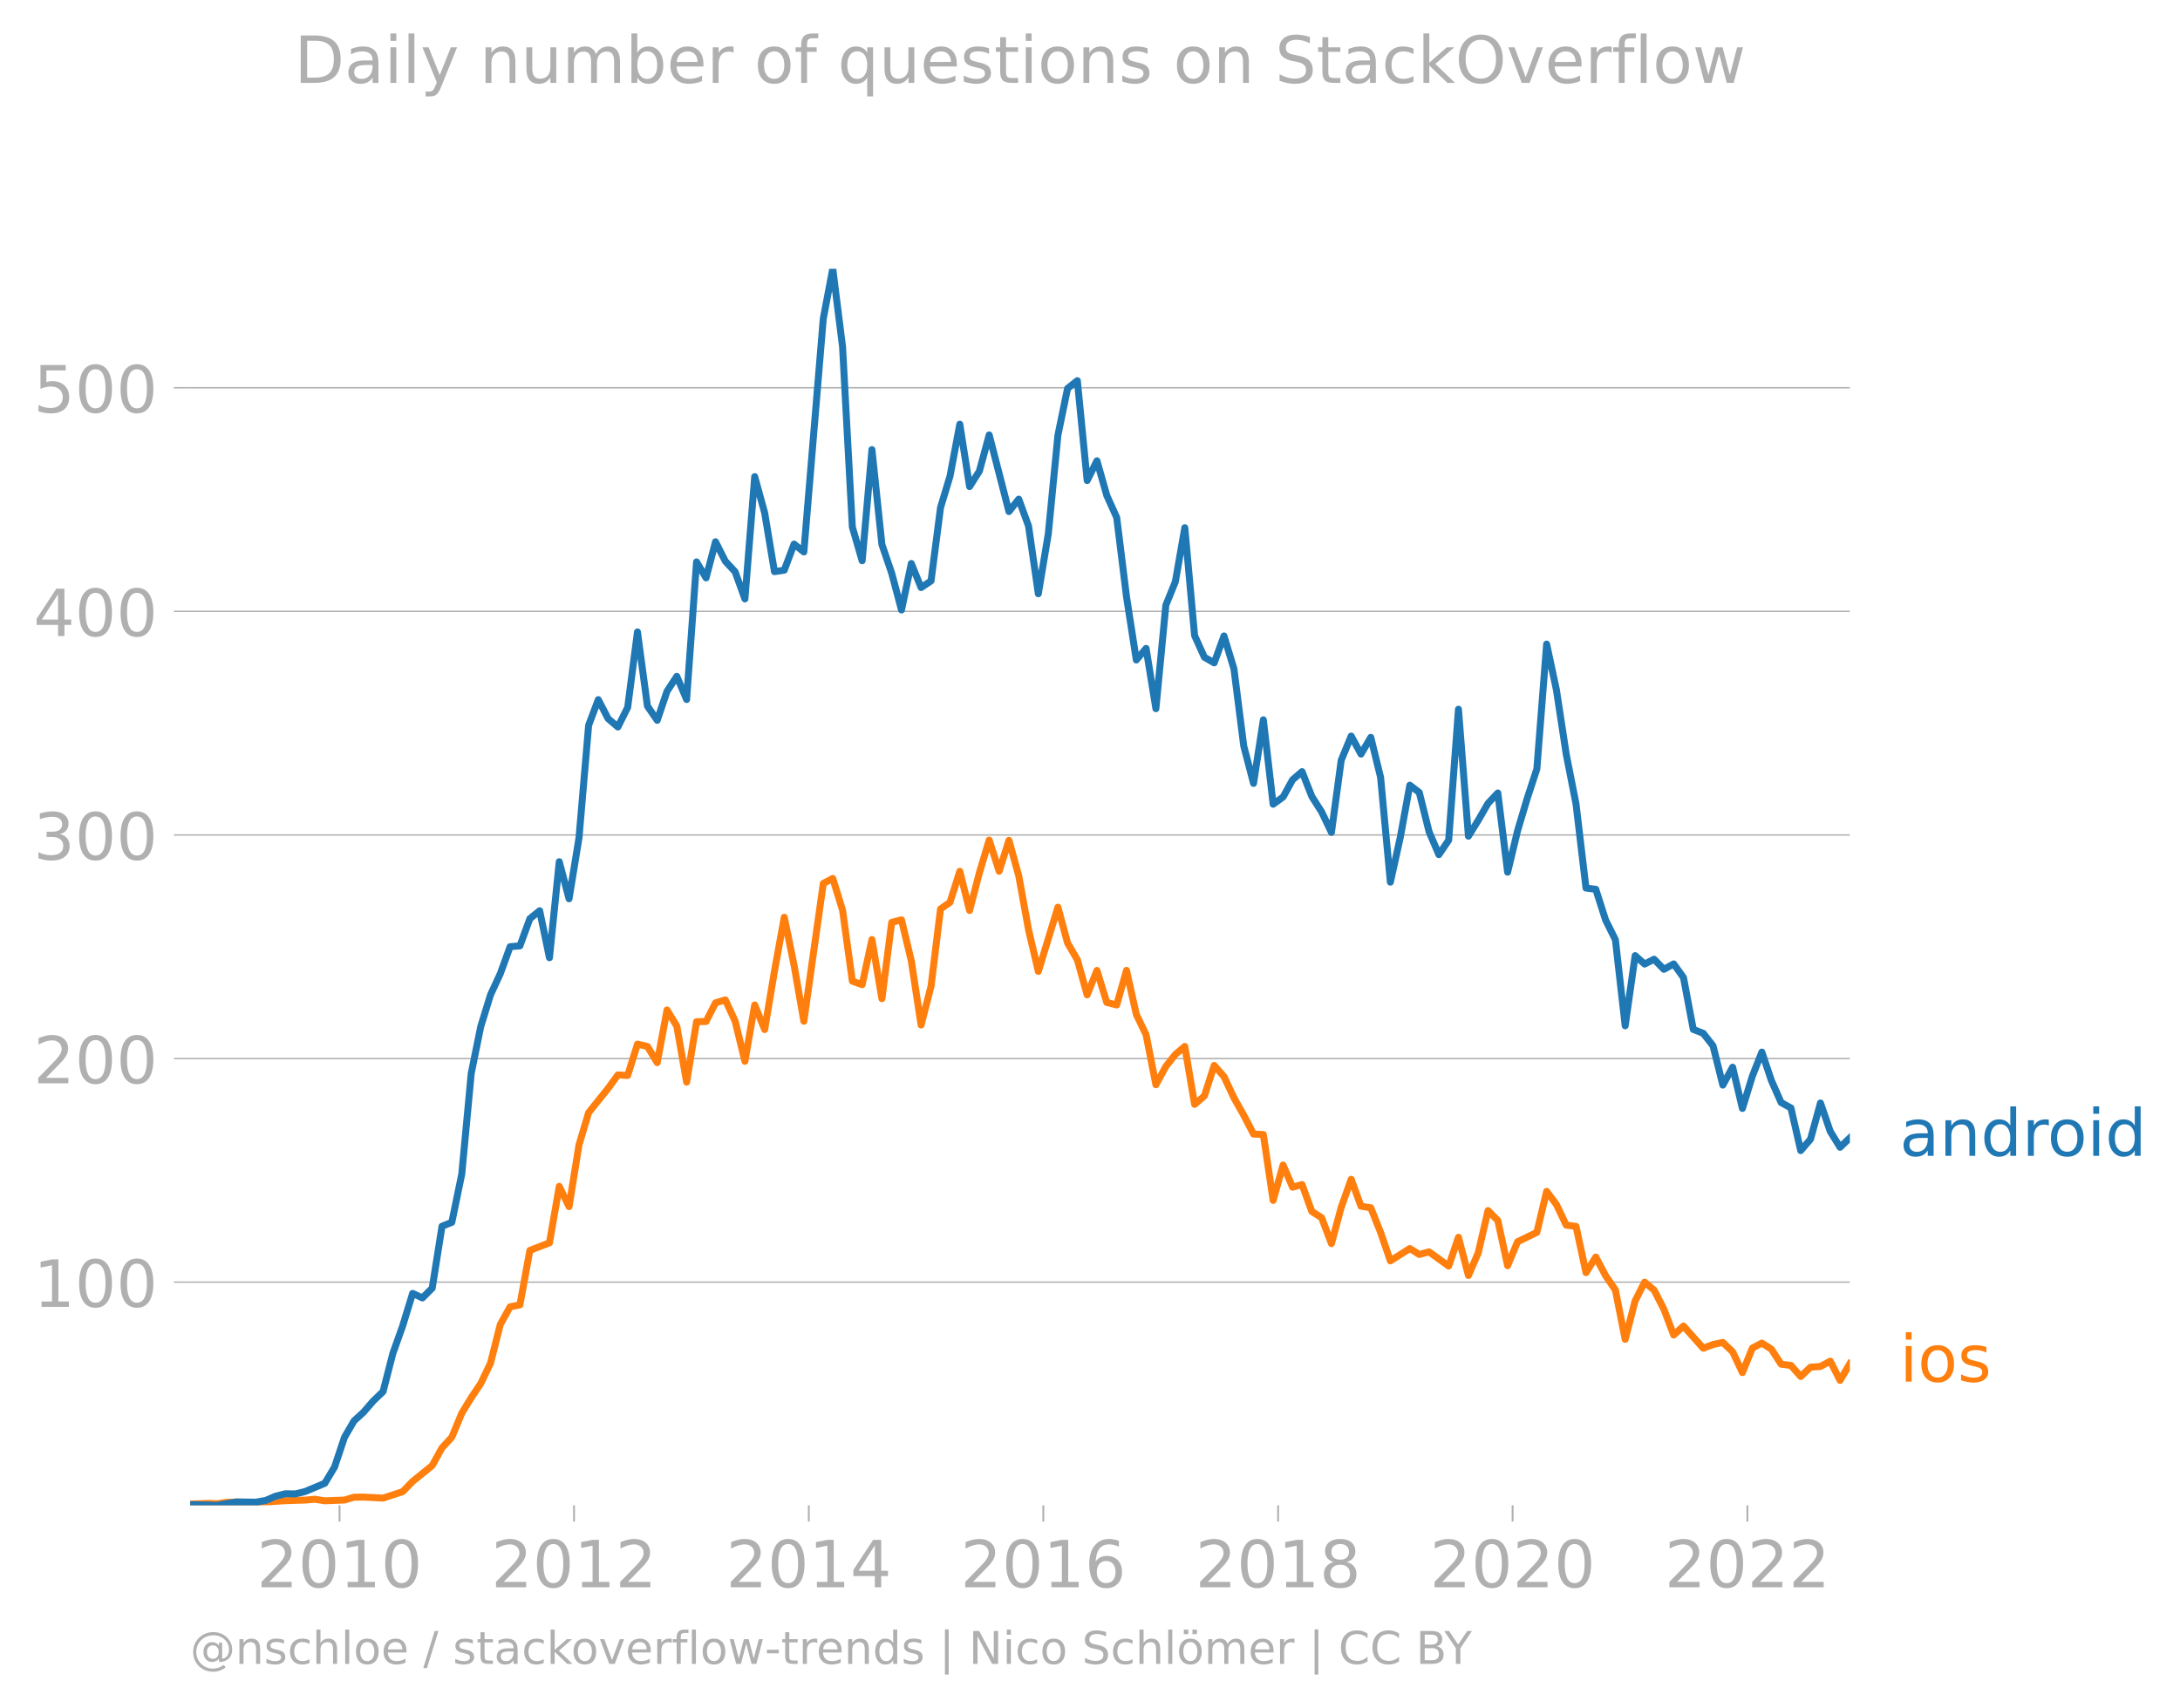
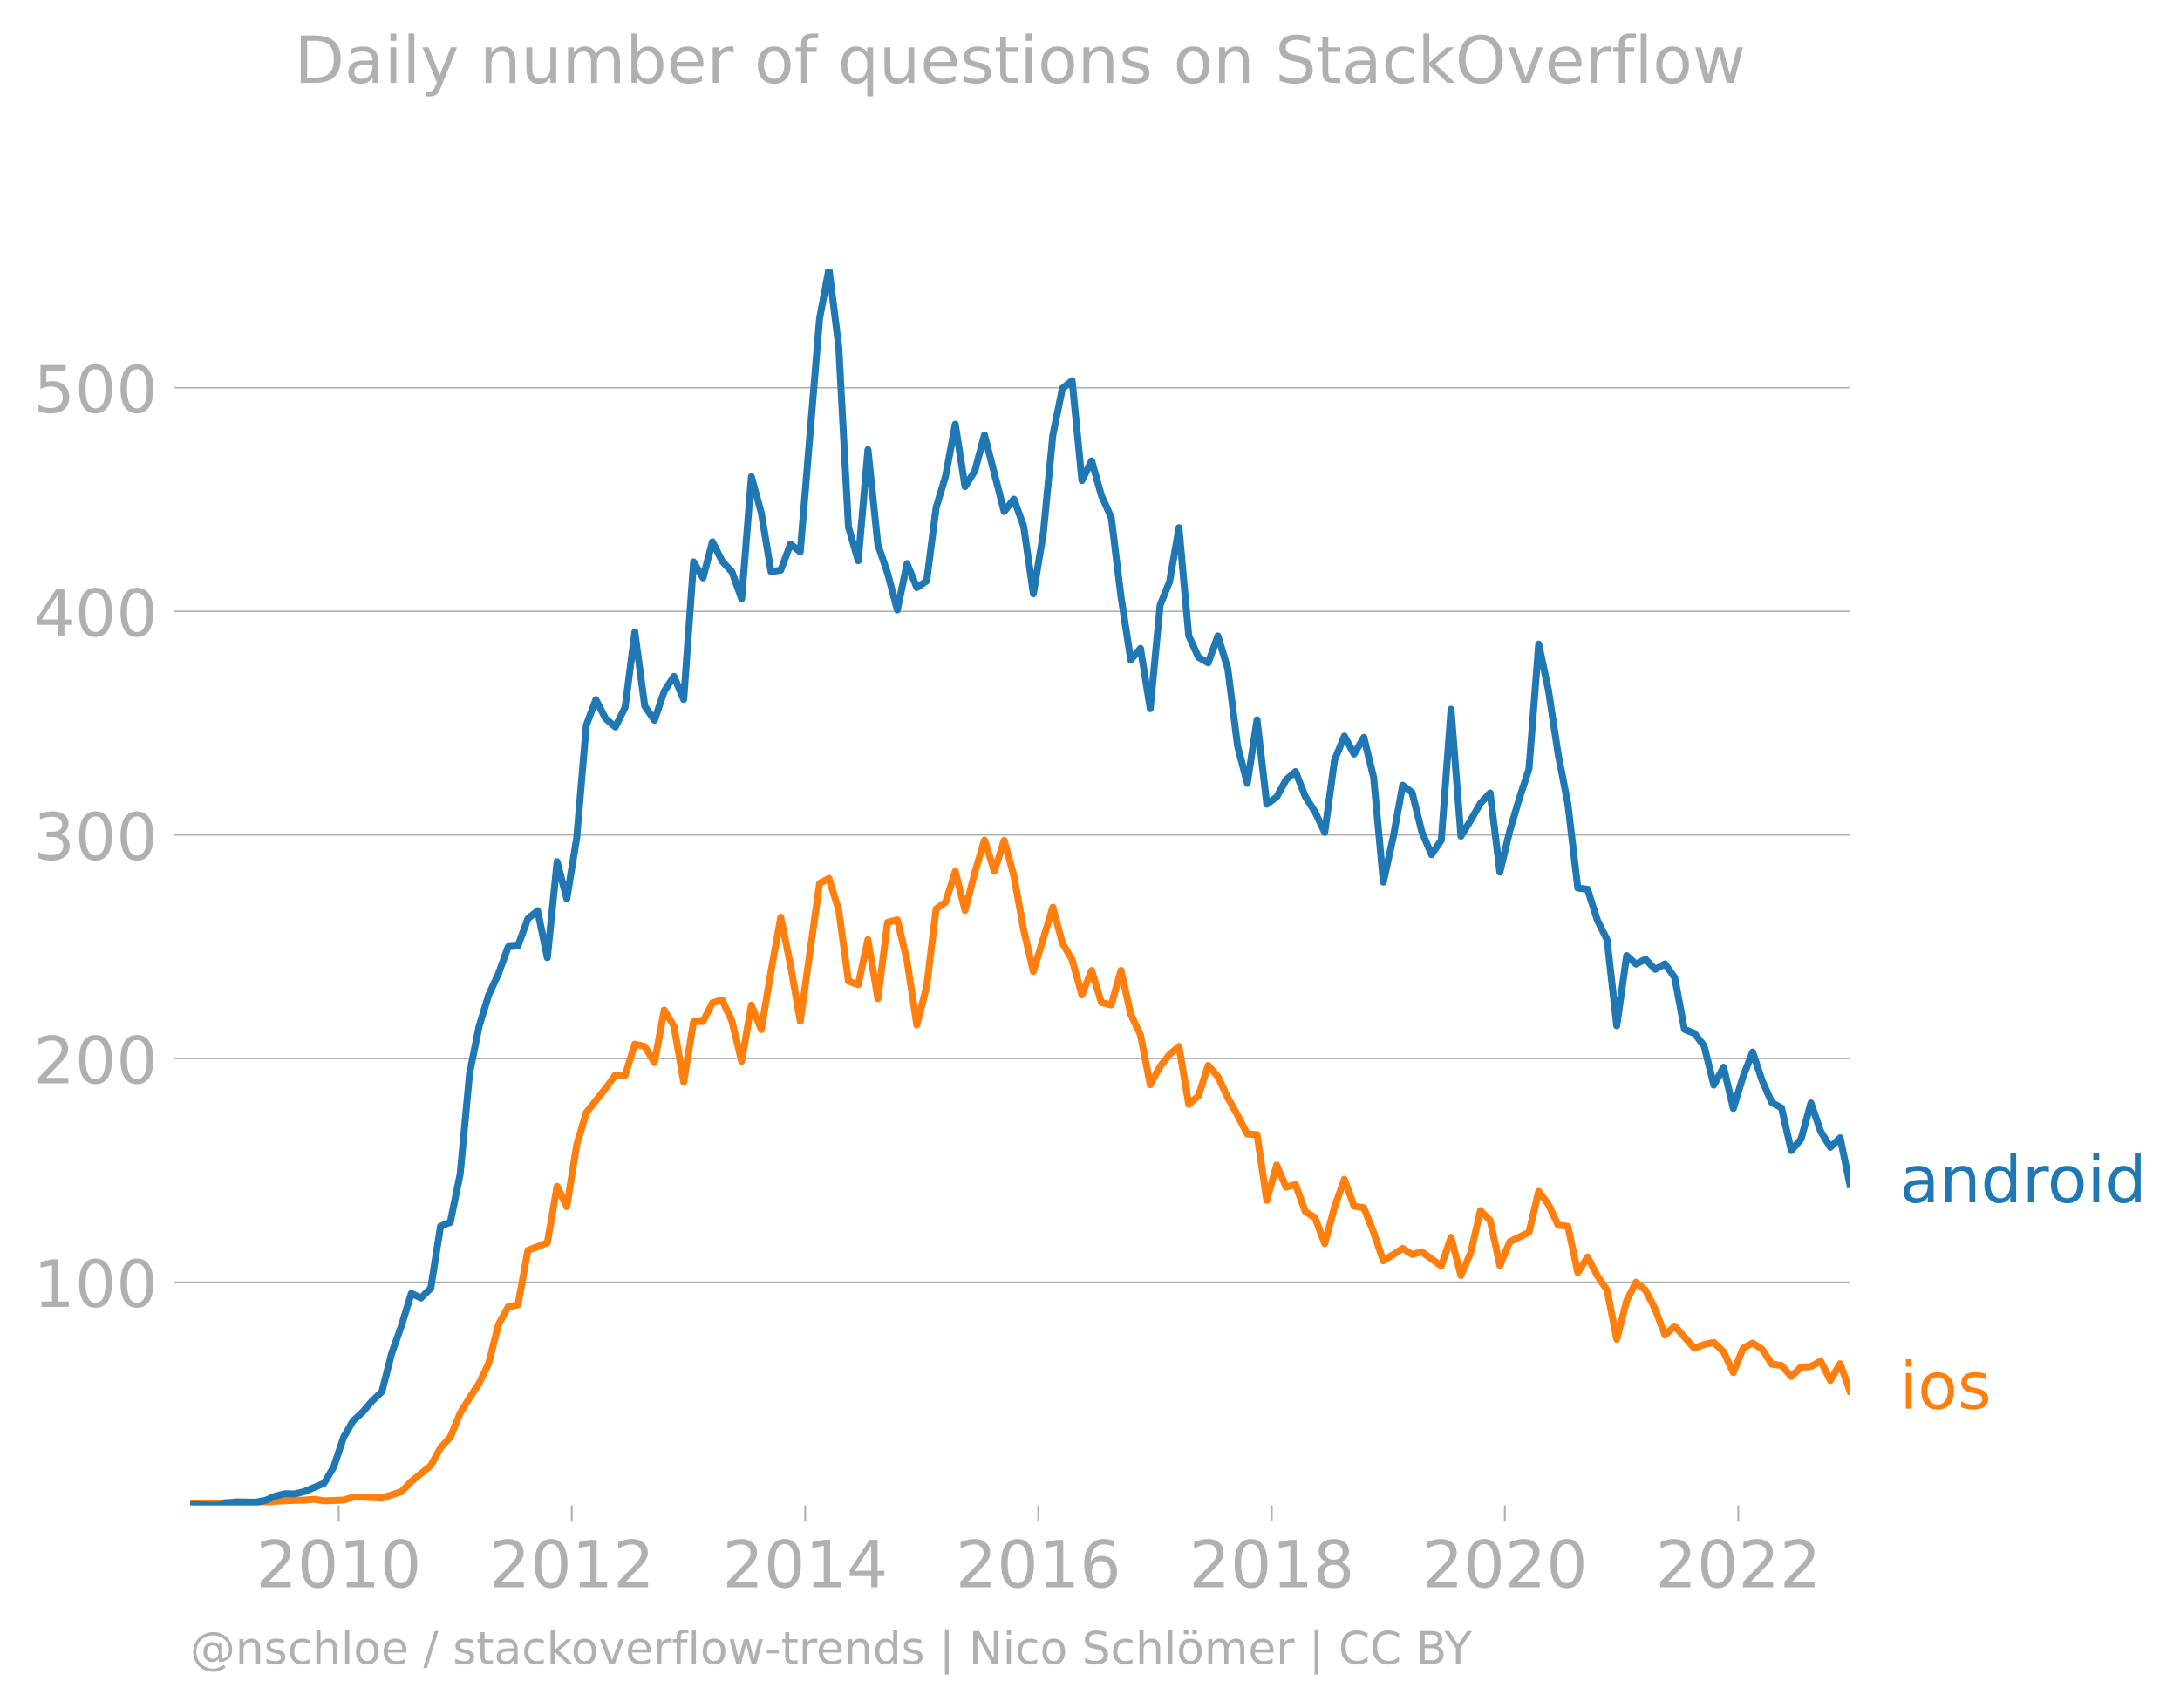
<svg xmlns="http://www.w3.org/2000/svg" xmlns:xlink="http://www.w3.org/1999/xlink" width="625.439" height="490.094" viewBox="0 0 469.08 367.57">
  <defs>
    <style>*{stroke-linejoin:round;stroke-linecap:butt}</style>
  </defs>
  <g id="figure_1">
    <path id="patch_1" d="M0 367.57h469.08V0H0v367.57z" style="fill:none" />
    <g id="axes_1">
      <path id="patch_2" d="M40.922 323.95h357.12V57.838H40.923V323.95z" style="fill:none" />
      <g id="matplotlib.axis_1">
        <g id="xtick_1">
          <g id="line2d_1">
            <defs>
-               <path id="mdc06e9b2cc" d="M0 0v3.5" style="stroke:#b0b0b0;stroke-width:.4" />
-             </defs>
-             <use xlink:href="#mdc06e9b2cc" x="73.061" y="323.95" style="fill:#b0b0b0;stroke:#b0b0b0;stroke-width:.4" />
-           </g>
-           <g id="text_1" style="fill:#b0b0b0" transform="matrix(.14 0 0 -.14 55.246 341.588)">
+               <path id="m1196fd04cc" d="M0 0v3.5" style="stroke:#b0b0b0;stroke-width:.4" />
+             </defs>
+             <use xlink:href="#m1196fd04cc" x="72.873" y="323.95" style="fill:#b0b0b0;stroke:#b0b0b0;stroke-width:.4" />
+           </g>
+           <g id="text_1" style="fill:#b0b0b0" transform="matrix(.14 0 0 -.14 55.058 341.588)">
            <defs>
              <path id="DejaVuSans-32" d="M1228 531h2203V0H469v531q359 372 979 998 621 627 780 809 303 340 423 576 121 236 121 464 0 372-261 606-261 235-680 235-297 0-627-103-329-103-704-313v638q381 153 712 231 332 78 607 78 725 0 1156-363 431-362 431-968 0-288-108-546-107-257-392-607-78-91-497-524-418-433-1181-1211z" transform="scale(.01563)" />
              <path id="DejaVuSans-30" d="M2034 4250q-487 0-733-480-245-479-245-1442 0-959 245-1439 246-480 733-480 491 0 736 480 246 480 246 1439 0 963-246 1442-245 480-736 480zm0 500q785 0 1199-621 414-620 414-1801 0-1178-414-1799Q2819-91 2034-91q-784 0-1198 620-414 621-414 1799 0 1181 414 1801 414 621 1198 621z" transform="scale(.01563)" />
              <path id="DejaVuSans-31" d="M794 531h1031v3560L703 3866v575l1116 225h631V531h1031V0H794v531z" transform="scale(.01563)" />
            </defs>
            <use xlink:href="#DejaVuSans-32" />
            <use xlink:href="#DejaVuSans-30" x="63.623" />
            <use xlink:href="#DejaVuSans-31" x="127.246" />
            <use xlink:href="#DejaVuSans-30" x="190.869" />
          </g>
        </g>
        <g id="xtick_2">
-           <use xlink:href="#mdc06e9b2cc" id="line2d_2" x="123.516" y="323.95" style="fill:#b0b0b0;stroke:#b0b0b0;stroke-width:.4" />
-           <g id="text_2" style="fill:#b0b0b0" transform="matrix(.14 0 0 -.14 105.7 341.588)">
+           <use xlink:href="#m1196fd04cc" id="line2d_2" x="123.031" y="323.95" style="fill:#b0b0b0;stroke:#b0b0b0;stroke-width:.4" />
+           <g id="text_2" style="fill:#b0b0b0" transform="matrix(.14 0 0 -.14 105.216 341.588)">
            <use xlink:href="#DejaVuSans-32" />
            <use xlink:href="#DejaVuSans-30" x="63.623" />
            <use xlink:href="#DejaVuSans-31" x="127.246" />
            <use xlink:href="#DejaVuSans-32" x="190.869" />
          </g>
        </g>
        <g id="xtick_3">
-           <use xlink:href="#mdc06e9b2cc" id="line2d_3" x="174.039" y="323.95" style="fill:#b0b0b0;stroke:#b0b0b0;stroke-width:.4" />
-           <g id="text_3" style="fill:#b0b0b0" transform="matrix(.14 0 0 -.14 156.224 341.588)">
+           <use xlink:href="#m1196fd04cc" id="line2d_3" x="173.258" y="323.95" style="fill:#b0b0b0;stroke:#b0b0b0;stroke-width:.4" />
+           <g id="text_3" style="fill:#b0b0b0" transform="matrix(.14 0 0 -.14 155.443 341.588)">
            <defs>
              <path id="DejaVuSans-34" d="M2419 4116 825 1625h1594v2491zm-166 550h794V1625h666v-525h-666V0h-628v1100H313v609l1940 2957z" transform="scale(.01563)" />
            </defs>
            <use xlink:href="#DejaVuSans-32" />
            <use xlink:href="#DejaVuSans-30" x="63.623" />
            <use xlink:href="#DejaVuSans-31" x="127.246" />
            <use xlink:href="#DejaVuSans-34" x="190.869" />
          </g>
        </g>
        <g id="xtick_4">
-           <use xlink:href="#mdc06e9b2cc" id="line2d_4" x="224.493" y="323.95" style="fill:#b0b0b0;stroke:#b0b0b0;stroke-width:.4" />
-           <g id="text_4" style="fill:#b0b0b0" transform="matrix(.14 0 0 -.14 206.678 341.588)">
+           <use xlink:href="#m1196fd04cc" id="line2d_4" x="223.416" y="323.95" style="fill:#b0b0b0;stroke:#b0b0b0;stroke-width:.4" />
+           <g id="text_4" style="fill:#b0b0b0" transform="matrix(.14 0 0 -.14 205.601 341.588)">
            <defs>
              <path id="DejaVuSans-36" d="M2113 2584q-425 0-674-291-248-290-248-796 0-503 248-796 249-292 674-292t673 292q248 293 248 796 0 506-248 796-248 291-673 291zm1253 1979v-575q-238 112-480 171-242 60-480 60-625 0-955-422-329-422-376-1275 184 272 462 417 279 145 613 145 703 0 1111-427 408-426 408-1160 0-719-425-1154Q2819-91 2113-91q-810 0-1238 620-428 621-428 1799 0 1106 525 1764t1409 658q238 0 480-47t505-140z" transform="scale(.01563)" />
            </defs>
            <use xlink:href="#DejaVuSans-32" />
            <use xlink:href="#DejaVuSans-30" x="63.623" />
            <use xlink:href="#DejaVuSans-31" x="127.246" />
            <use xlink:href="#DejaVuSans-36" x="190.869" />
          </g>
        </g>
        <g id="xtick_5">
-           <use xlink:href="#mdc06e9b2cc" id="line2d_5" x="275.017" y="323.95" style="fill:#b0b0b0;stroke:#b0b0b0;stroke-width:.4" />
-           <g id="text_5" style="fill:#b0b0b0" transform="matrix(.14 0 0 -.14 257.202 341.588)">
+           <use xlink:href="#m1196fd04cc" id="line2d_5" x="273.643" y="323.95" style="fill:#b0b0b0;stroke:#b0b0b0;stroke-width:.4" />
+           <g id="text_5" style="fill:#b0b0b0" transform="matrix(.14 0 0 -.14 255.828 341.588)">
            <defs>
              <path id="DejaVuSans-38" d="M2034 2216q-450 0-708-241-257-241-257-662 0-422 257-663 258-241 708-241t709 242q260 243 260 662 0 421-258 662-257 241-711 241zm-631 268q-406 100-633 378-226 279-226 679 0 559 398 884 399 325 1092 325 697 0 1094-325t397-884q0-400-227-679-226-278-629-378 456-106 710-416 255-309 255-755 0-679-414-1042Q2806-91 2034-91q-771 0-1186 362-414 363-414 1042 0 446 256 755 257 310 713 416zm-231 997q0-362 226-565 227-203 636-203 407 0 636 203 230 203 230 565 0 363-230 566-229 203-636 203-409 0-636-203-226-203-226-566z" transform="scale(.01563)" />
            </defs>
            <use xlink:href="#DejaVuSans-32" />
            <use xlink:href="#DejaVuSans-30" x="63.623" />
            <use xlink:href="#DejaVuSans-31" x="127.246" />
            <use xlink:href="#DejaVuSans-38" x="190.869" />
          </g>
        </g>
        <g id="xtick_6">
-           <use xlink:href="#mdc06e9b2cc" id="line2d_6" x="325.471" y="323.95" style="fill:#b0b0b0;stroke:#b0b0b0;stroke-width:.4" />
-           <g id="text_6" style="fill:#b0b0b0" transform="matrix(.14 0 0 -.14 307.656 341.588)">
+           <use xlink:href="#m1196fd04cc" id="line2d_6" x="323.801" y="323.95" style="fill:#b0b0b0;stroke:#b0b0b0;stroke-width:.4" />
+           <g id="text_6" style="fill:#b0b0b0" transform="matrix(.14 0 0 -.14 305.986 341.588)">
            <use xlink:href="#DejaVuSans-32" />
            <use xlink:href="#DejaVuSans-30" x="63.623" />
            <use xlink:href="#DejaVuSans-32" x="127.246" />
            <use xlink:href="#DejaVuSans-30" x="190.869" />
          </g>
        </g>
        <g id="xtick_7">
-           <use xlink:href="#mdc06e9b2cc" id="line2d_7" x="375.995" y="323.95" style="fill:#b0b0b0;stroke:#b0b0b0;stroke-width:.4" />
-           <g id="text_7" style="fill:#b0b0b0" transform="matrix(.14 0 0 -.14 358.18 341.588)">
+           <use xlink:href="#m1196fd04cc" id="line2d_7" x="374.028" y="323.95" style="fill:#b0b0b0;stroke:#b0b0b0;stroke-width:.4" />
+           <g id="text_7" style="fill:#b0b0b0" transform="matrix(.14 0 0 -.14 356.213 341.588)">
            <use xlink:href="#DejaVuSans-32" />
            <use xlink:href="#DejaVuSans-30" x="63.623" />
            <use xlink:href="#DejaVuSans-32" x="127.246" />
            <use xlink:href="#DejaVuSans-32" x="190.869" />
          </g>
        </g>
      </g>
      <g id="matplotlib.axis_2">
        <g id="ytick_1">
-           <path id="line2d_8" d="M40.922 275.924h357.12" clip-path="url(#p6d75089e57)" style="fill:none;stroke:#b0b0b0;stroke-width:.3;stroke-linecap:square" />
+           <path id="line2d_8" d="M40.922 275.924h357.12" clip-path="url(#p4ec7227d77)" style="fill:none;stroke:#b0b0b0;stroke-width:.3;stroke-linecap:square" />
          <g id="line2d_9">
            <defs>
-               <path id="mf4546e2917" d="M0 0h-3.5" style="stroke:#b0b0b0;stroke-width:.3" />
-             </defs>
-             <use xlink:href="#mf4546e2917" x="40.922" y="275.924" style="fill:#b0b0b0;stroke:#b0b0b0;stroke-width:.3" />
+               <path id="md7b339f66c" d="M0 0h-3.5" style="stroke:#b0b0b0;stroke-width:.3" />
+             </defs>
+             <use xlink:href="#md7b339f66c" x="40.922" y="275.924" style="fill:#b0b0b0;stroke:#b0b0b0;stroke-width:.3" />
          </g>
          <g id="text_8" style="fill:#b0b0b0" transform="matrix(.14 0 0 -.14 7.2 281.243)">
            <use xlink:href="#DejaVuSans-31" />
            <use xlink:href="#DejaVuSans-30" x="63.623" />
            <use xlink:href="#DejaVuSans-30" x="127.246" />
          </g>
        </g>
        <g id="ytick_2">
-           <path id="line2d_10" d="M40.922 227.806h357.12" clip-path="url(#p6d75089e57)" style="fill:none;stroke:#b0b0b0;stroke-width:.3;stroke-linecap:square" />
-           <use xlink:href="#mf4546e2917" id="line2d_11" x="40.922" y="227.806" style="fill:#b0b0b0;stroke:#b0b0b0;stroke-width:.3" />
+           <path id="line2d_10" d="M40.922 227.806h357.12" clip-path="url(#p4ec7227d77)" style="fill:none;stroke:#b0b0b0;stroke-width:.3;stroke-linecap:square" />
+           <use xlink:href="#md7b339f66c" id="line2d_11" x="40.922" y="227.806" style="fill:#b0b0b0;stroke:#b0b0b0;stroke-width:.3" />
          <g id="text_9" style="fill:#b0b0b0" transform="matrix(.14 0 0 -.14 7.2 233.124)">
            <use xlink:href="#DejaVuSans-32" />
            <use xlink:href="#DejaVuSans-30" x="63.623" />
            <use xlink:href="#DejaVuSans-30" x="127.246" />
          </g>
        </g>
        <g id="ytick_3">
-           <path id="line2d_12" d="M40.922 179.687h357.12" clip-path="url(#p6d75089e57)" style="fill:none;stroke:#b0b0b0;stroke-width:.3;stroke-linecap:square" />
-           <use xlink:href="#mf4546e2917" id="line2d_13" x="40.922" y="179.687" style="fill:#b0b0b0;stroke:#b0b0b0;stroke-width:.3" />
+           <path id="line2d_12" d="M40.922 179.687h357.12" clip-path="url(#p4ec7227d77)" style="fill:none;stroke:#b0b0b0;stroke-width:.3;stroke-linecap:square" />
+           <use xlink:href="#md7b339f66c" id="line2d_13" x="40.922" y="179.687" style="fill:#b0b0b0;stroke:#b0b0b0;stroke-width:.3" />
          <g id="text_10" style="fill:#b0b0b0" transform="matrix(.14 0 0 -.14 7.2 185.006)">
            <defs>
              <path id="DejaVuSans-33" d="M2597 2516q453-97 707-404 255-306 255-756 0-690-475-1069Q2609-91 1734-91q-293 0-604 58T488 141v609q262-153 574-231 313-78 654-78 593 0 904 234t311 681q0 413-289 645-289 233-804 233h-544v519h569q465 0 712 186t247 536q0 359-255 551-254 193-729 193-260 0-557-57-297-56-653-174v562q360 100 674 150t592 50q719 0 1137-327 419-326 419-882 0-388-222-655t-631-370z" transform="scale(.01563)" />
            </defs>
            <use xlink:href="#DejaVuSans-33" />
            <use xlink:href="#DejaVuSans-30" x="63.623" />
            <use xlink:href="#DejaVuSans-30" x="127.246" />
          </g>
        </g>
        <g id="ytick_4">
-           <path id="line2d_14" d="M40.922 131.568h357.12" clip-path="url(#p6d75089e57)" style="fill:none;stroke:#b0b0b0;stroke-width:.3;stroke-linecap:square" />
-           <use xlink:href="#mf4546e2917" id="line2d_15" x="40.922" y="131.568" style="fill:#b0b0b0;stroke:#b0b0b0;stroke-width:.3" />
+           <path id="line2d_14" d="M40.922 131.568h357.12" clip-path="url(#p4ec7227d77)" style="fill:none;stroke:#b0b0b0;stroke-width:.3;stroke-linecap:square" />
+           <use xlink:href="#md7b339f66c" id="line2d_15" x="40.922" y="131.568" style="fill:#b0b0b0;stroke:#b0b0b0;stroke-width:.3" />
          <g id="text_11" style="fill:#b0b0b0" transform="matrix(.14 0 0 -.14 7.2 136.887)">
            <use xlink:href="#DejaVuSans-34" />
            <use xlink:href="#DejaVuSans-30" x="63.623" />
            <use xlink:href="#DejaVuSans-30" x="127.246" />
          </g>
        </g>
        <g id="ytick_5">
-           <path id="line2d_16" d="M40.922 83.45h357.12" clip-path="url(#p6d75089e57)" style="fill:none;stroke:#b0b0b0;stroke-width:.3;stroke-linecap:square" />
-           <use xlink:href="#mf4546e2917" id="line2d_17" x="40.922" y="83.449" style="fill:#b0b0b0;stroke:#b0b0b0;stroke-width:.3" />
+           <path id="line2d_16" d="M40.922 83.45h357.12" clip-path="url(#p4ec7227d77)" style="fill:none;stroke:#b0b0b0;stroke-width:.3;stroke-linecap:square" />
+           <use xlink:href="#md7b339f66c" id="line2d_17" x="40.922" y="83.449" style="fill:#b0b0b0;stroke:#b0b0b0;stroke-width:.3" />
          <g id="text_12" style="fill:#b0b0b0" transform="matrix(.14 0 0 -.14 7.2 88.768)">
            <defs>
              <path id="DejaVuSans-35" d="M691 4666h2478v-532H1269V2991q137 47 274 70 138 23 276 23 781 0 1237-428 457-428 457-1159 0-753-469-1171Q2575-91 1722-91q-294 0-599 50Q819 9 494 109v635q281-153 581-228t634-75q541 0 856 284 316 284 316 772 0 487-316 771-315 285-856 285-253 0-505-56-251-56-513-175v2344z" transform="scale(.01563)" />
            </defs>
            <use xlink:href="#DejaVuSans-35" />
            <use xlink:href="#DejaVuSans-30" x="63.623" />
            <use xlink:href="#DejaVuSans-30" x="127.246" />
          </g>
        </g>
      </g>
-       <path id="line2d_18" d="m40.922 323.682 3.733-.136 2.108.062 2.142-.295 2.04-.078 2.038.265 8.432-.544 4.25-.132 2.109-.178 2.108.338 4.25-.167 2.04-.613 2.038-.024 4.216.218 4.216-1.382 2.143-2.204 4.216-3.415 2.108-3.817 2.108-2.283 2.143-5.169 2.039-3.337 2.039-3.043 2.108-4.389 2.108-8.339 2.108-3.787 2.108-.42 2.142-11.719 4.216-1.63 2.108-12.15 2.108 4.359 2.143-13.303 2.073-6.933 4.182-5.2 2.108-2.908 2.108.118 2.108-6.746 2.142.497 2.108 3.49 2.109-11.329 2.108 3.485 2.108 12.037 2.142-13.007 2.04-.042 2.038-4.01 2.108-.64 2.108 4.552 2.108 8.665 2.108-12.126 2.143 5.293 2.108-12.559 2.108-11.61 2.108 10.31 2.108 12.074 4.181-29.663 2.04-1.071 2.107 6.824 2.108 15.28 2.108.76 2.108-9.717 2.143 12.728 2.108-16.42 2.108-.546 2.108 8.822 2.108 13.81 2.142-8.351 2.04-16.62 2.038-1.432 2.108-6.67 2.108 8.424 2.108-8.12 2.108-7.03 2.143 6.705 2.108-6.652 2.108 7.63 2.108 11.617 2.108 8.966 4.216-13.82 2.074 7.704 2.108 3.614 2.108 7.546 2.108-5.252 2.108 6.882 2.142.544 2.108-7.442 2.108 9.46 2.108 4.414 2.108 10.735 2.143-3.927 2.039-2.584 2.039-1.731 2.108 12.472 2.108-1.824 2.108-6.565 2.108 2.405 2.142 4.58 2.108 3.73 2.108 4.061 2.109.093 2.108 14.188 2.142-7.622 2.039 4.775 2.039-.568 2.108 5.796 2.108 1.344 2.108 5.569 2.108-7.82 2.143-6.022 2.108 5.79 2.108.34 2.108 5.29 2.108 6.135 4.181-2.656 2.04 1.275 2.107-.552 4.216 3.048 2.108-6.19 2.143 8.226 2.108-4.875 2.108-9.095 2.108 2.134 2.108 9.725 2.142-5.153 4.147-2.018 2.108-8.826 2.108 2.834 2.108 4.432 2.109.272 2.142 9.95 2.108-3.357 2.108 4.008 2.108 3.081 2.108 10.625 2.143-8.289 2.039-4.02 2.039 1.708 2.108 4.115 2.108 5.555 2.108-1.93 4.25 4.77 2.108-.793 2.108-.448 2.108 2.004 2.108 4.484 2.143-5.278 2.039-1.074 2.039 1.292 2.108 3.255 2.108.268 2.108 2.378 2.108-2.005 2.142-.155 2.108-1.144 2.108 4.14 2.108-3.594h0" clip-path="url(#p6d75089e57)" style="fill:none;stroke:#ff7f0e;stroke-width:1.5;stroke-linecap:square" />
-       <path id="line2d_19" d="m40.922 323.802 5.84.148 4.182-.732 4.147.055 2.108-.379 2.108-.904 2.108-.524 2.143.031 2.108-.518 4.216-1.764 2.108-3.507 2.143-6.411 2.038-3.505 2.04-1.866 2.107-2.435 2.108-2.02 2.108-8.213 2.108-5.912 2.143-7 2.108.979 2.108-2.112 2.108-13.318 2.108-.839 2.143-10.384 2.039-21.687 2.039-10.04 2.108-6.853 2.108-4.556 2.108-5.806 2.108-.17 2.142-5.852 2.108-1.709 2.108 10.107 2.108-20.661 2.108 7.979 2.143-13.116 2.073-24.233 2.074-5.508 2.108 4.082 2.108 1.801 2.108-4.207 2.108-16.251 2.142 15.957 2.108 3.069 2.109-6.251 2.108-3.212 2.108 4.981 2.142-29.616 2.04 3.447 2.038-7.778 2.108 4.184 2.108 2.273 2.108 5.843 2.108-26.316 2.143 7.792 2.108 12.654 2.108-.314 2.108-5.62 2.108 1.693 4.181-50.211 2.04-10.73 2.107 16.775 2.108 38.81 2.108 7.255 2.108-23.91 2.143 20.412 2.108 6.177 2.108 7.917 2.108-10.002 2.108 5.175 2.142-1.428 2.04-15.774 2.038-6.764 2.108-11.187 2.108 13.422 2.108-3.333 2.108-7.781 4.251 16.49 2.108-2.675 2.108 5.787 2.108 14.578 2.143-12.884 2.073-21.243 2.074-10.065 2.108-1.663 2.108 21.485 2.108-4.243 2.108 7.44 2.142 4.766 2.108 17.034 2.108 13.622 2.108-2.49 2.108 12.967 2.143-22.274 2.039-5.023 2.039-11.648 2.108 23.219 2.108 4.66 2.108 1.21 2.108-5.79 2.142 7.078 2.108 16.597 2.108 8.052 2.109-13.682 2.108 18.168 2.142-1.552 2.039-3.71 2.039-1.754 2.108 5.352 2.108 3.31 2.108 4.421 2.108-15.535 2.143-5.2 2.108 3.878 2.108-3.599 2.108 8.587 2.108 22.566 2.142-9.67 2.04-11.188 2.038 1.564 2.108 8.453 2.108 4.927 2.108-3.114 2.108-28.178 2.143 27.319 2.108-3.408 2.108-3.655 2.108-2.231 2.108 17.04 2.142-8.91 2.074-6.965 2.073-6.322 2.108-26.89 2.108 9.877 2.108 13.829 2.109 10.727 2.142 18.068 2.108.269 2.108 6.607 2.108 4.235 2.108 18.536 2.143-15.103 2.039 1.82 2.039-1.043 2.108 2.174 2.108-1.166 2.108 2.93 2.108 11.165 2.142.838 2.108 2.69 2.108 8.455 2.108-3.852 2.108 8.88 2.143-6.969 2.039-5.163 2.039 6.08 2.108 4.775 2.108 1.17 2.108 9.175 2.108-2.455 2.142-7.792 2.108 6.125 2.108 3.406 2.108-2.026h0" clip-path="url(#p6d75089e57)" style="fill:none;stroke:#1f77b4;stroke-width:1.5;stroke-linecap:square" />
-       <g id="text_13" style="fill:#1f77b4" transform="matrix(.14 0 0 -.14 408.756 248.735)">
+       <path id="line2d_18" d="m40.922 323.682 3.71-.136 2.096.062 2.13-.295 2.027-.078 2.027.265 8.383-.544 4.226-.132 2.095-.178 2.096.338 4.226-.167 2.027-.613 2.027-.024 4.19.218 4.192-1.382 2.13-2.204 4.191-3.415 2.096-3.817 2.096-2.283 2.13-5.169 2.027-3.337 2.027-3.043 2.095-4.389 2.096-8.339 2.096-3.787 2.095-.42 2.13-11.719 4.192-1.63 2.095-12.15 2.096 4.359 2.13-13.303 2.061-6.933 4.157-5.2 2.096-2.908 2.095.118 2.096-6.746 2.13.497 2.096 3.49 2.095-11.329 2.096 3.485 2.096 12.037 2.13-13.007 2.027-.042 2.027-4.01 2.095-.64 2.096 4.552 2.096 8.665 2.095-12.126 2.13 5.293 2.096-12.559 2.096-11.61 2.095 10.31 2.096 12.074 4.157-29.663 2.027-1.071 2.095 6.824 2.096 15.28 2.096.76 2.095-9.717 2.13 12.728 2.096-16.42 2.096-.546 2.095 8.822 2.096 13.81 2.13-8.351 2.027-16.62 2.027-1.432 2.096-6.67 2.095 8.424 2.096-8.12 2.096-7.03 2.13 6.705 2.095-6.652 2.096 7.63 2.095 11.617 2.096 8.966 4.191-13.82 2.062 7.704 2.095 3.614 2.096 7.546 2.096-5.252 2.095 6.882 2.13.544 2.096-7.442 2.096 9.46 2.095 4.414 2.096 10.735 2.13-3.927 2.027-2.584 2.027-1.731 2.096 12.472 2.095-1.824 2.096-6.565 2.095 2.405 2.13 4.58 2.096 3.73 2.096 4.061 2.095.093 2.096 14.188 2.13-7.622 2.027 4.775 2.027-.568 2.096 5.796 2.095 1.344 2.096 5.569 2.096-7.82 2.13-6.022 2.095 5.79 2.096.34 2.096 5.29 2.095 6.135 4.157-2.656 2.027 1.275 2.096-.552 4.191 3.048 2.096-6.19 2.13 8.226 2.095-4.875 2.096-9.095 2.096 2.134 2.095 9.725 2.13-5.153 4.123-2.018 2.096-8.826 2.095 2.834 2.096 4.432 2.096.272 2.13 9.95 2.095-3.357 2.096 4.008 2.096 3.081 2.095 10.625 2.13-8.289 2.027-4.02 2.027 1.708 2.096 4.115 2.095 5.555 2.096-1.93 4.226 4.77 2.095-.793 2.096-.448 2.096 2.004 2.095 4.484 2.13-5.278 2.027-1.074 2.027 1.292 2.096 3.255 2.096.268 2.095 2.378 2.096-2.005 2.13-.155 2.096-1.144 2.095 4.14 2.096-3.594 2.096 5.813h0" clip-path="url(#p4ec7227d77)" style="fill:none;stroke:#ff7f0e;stroke-width:1.5;stroke-linecap:square" />
+       <path id="line2d_19" d="m40.922 323.802 5.806.148 4.157-.732 4.123.055 2.096-.379 2.095-.904 2.096-.524 2.13.031 2.096-.518 4.191-1.764 2.096-3.507 2.13-6.411 2.027-3.505 2.027-1.866 2.095-2.435 2.096-2.02 2.095-8.213 2.096-5.912 2.13-7 2.096.979 2.095-2.112 2.096-13.318 2.096-.839 2.13-10.384 2.027-21.687 2.027-10.04 2.095-6.853 2.096-4.556 2.096-5.806 2.095-.17 2.13-5.852 2.096-1.709 2.096 10.107 2.095-20.661 2.096 7.979 2.13-13.116 2.061-24.233 2.062-5.508 2.095 4.082 2.096 1.801 2.095-4.207 2.096-16.251 2.13 15.957 2.096 3.069 2.095-6.251 2.096-3.212 2.096 4.981 2.13-29.616 2.027 3.447 2.027-7.778 2.095 4.184 2.096 2.273 2.096 5.843 2.095-26.316 2.13 7.792 2.096 12.654 2.096-.314 2.095-5.62 2.096 1.693 4.157-50.211 2.027-10.73 2.095 16.775 2.096 38.81 2.096 7.255 2.095-23.91 2.13 20.412 2.096 6.177 2.096 7.917 2.095-10.002 2.096 5.175 2.13-1.428 2.027-15.774 2.027-6.764 2.096-11.187 2.095 13.422 2.096-3.333 2.096-7.781 4.225 16.49 2.096-2.675 2.095 5.787 2.096 14.578 2.13-12.884 2.061-21.243 2.062-10.065 2.095-1.663 2.096 21.485 2.096-4.243 2.095 7.44 2.13 4.766 2.096 17.034 2.096 13.622 2.095-2.49 2.096 12.967 2.13-22.274 2.027-5.023 2.027-11.648 2.096 23.219 2.095 4.66 2.096 1.21 2.095-5.79 2.13 7.078 2.096 16.597 2.096 8.052 2.095-13.682 2.096 18.168 2.13-1.552 2.027-3.71 2.027-1.754 2.096 5.352 2.095 3.31 2.096 4.421 2.096-15.535 2.13-5.2 2.095 3.878 2.096-3.599 2.096 8.587 2.095 22.566 2.13-9.67 2.027-11.188 2.027 1.564 2.096 8.453 2.095 4.927 2.096-3.114 2.096-28.178 2.13 27.319 2.095-3.408 2.096-3.655 2.096-2.231 2.095 17.04 2.13-8.91 2.062-6.965 2.061-6.322 2.096-26.89 2.095 9.877 2.096 13.829 2.096 10.727 2.13 18.068 2.095.269 2.096 6.607 2.096 4.235 2.095 18.536 2.13-15.103 2.027 1.82 2.027-1.043 2.096 2.174 2.095-1.166 2.096 2.93 2.096 11.165 2.13.838 2.095 2.69 2.096 8.455 2.096-3.852 2.095 8.88 2.13-6.969 2.027-5.163 2.027 6.08 2.096 4.775 2.096 1.17 2.095 9.175 2.096-2.455 2.13-7.792 2.096 6.125 2.095 3.406 2.096-2.026 2.096 10.004h0" clip-path="url(#p4ec7227d77)" style="fill:none;stroke:#1f77b4;stroke-width:1.5;stroke-linecap:square" />
+       <g id="text_13" style="fill:#1f77b4" transform="matrix(.14 0 0 -.14 408.756 258.74)">
        <defs>
          <path id="DejaVuSans-61" d="M2194 1759q-697 0-966-159t-269-544q0-306 202-486 202-179 548-179 479 0 768 339t289 901v128h-572zm1147 238V0h-575v531q-197-318-491-470T1556-91q-537 0-855 302-317 302-317 808 0 590 395 890 396 300 1180 300h807v57q0 397-261 614t-733 217q-300 0-585-72-284-72-546-216v532q315 122 612 182 297 61 578 61 760 0 1135-394 375-393 375-1193z" transform="scale(.01563)" />
          <path id="DejaVuSans-6e" d="M3513 2113V0h-575v2094q0 497-194 743-194 247-581 247-466 0-735-297-269-296-269-809V0H581v3500h578v-544q207 316 486 472 280 156 646 156 603 0 912-373 310-373 310-1098z" transform="scale(.01563)" />
          <path id="DejaVuSans-64" d="M2906 2969v1894h575V0h-575v525q-181-312-458-464-276-152-664-152-634 0-1033 506-398 507-398 1332t398 1331q399 506 1033 506 388 0 664-152 277-151 458-463zM947 1747q0-634 261-995t717-361q456 0 718 361 263 361 263 995t-263 995q-262 361-718 361t-717-361q-261-361-261-995z" transform="scale(.01563)" />
          <path id="DejaVuSans-72" d="M2631 2963q-97 56-211 82-114 27-251 27-488 0-749-317t-261-911V0H581v3500h578v-544q182 319 472 473 291 155 707 155 59 0 131-8 72-7 159-23l3-590z" transform="scale(.01563)" />
          <path id="DejaVuSans-6f" d="M1959 3097q-462 0-731-361t-269-989q0-628 267-989 268-361 733-361 460 0 728 362 269 363 269 988 0 622-269 986-268 364-728 364zm0 487q750 0 1178-488 429-487 429-1349 0-859-429-1349Q2709-91 1959-91q-753 0-1180 489-426 490-426 1349 0 862 426 1349 427 488 1180 488z" transform="scale(.01563)" />
          <path id="DejaVuSans-69" d="M603 3500h575V0H603v3500zm0 1363h575v-729H603v729z" transform="scale(.01563)" />
        </defs>
        <use xlink:href="#DejaVuSans-61" />
        <use xlink:href="#DejaVuSans-6e" x="61.279" />
        <use xlink:href="#DejaVuSans-64" x="124.658" />
        <use xlink:href="#DejaVuSans-72" x="188.135" />
        <use xlink:href="#DejaVuSans-6f" x="226.998" />
        <use xlink:href="#DejaVuSans-69" x="288.18" />
        <use xlink:href="#DejaVuSans-64" x="315.963" />
      </g>
-       <g id="text_14" style="fill:#ff7f0e" transform="matrix(.14 0 0 -.14 408.756 297.335)">
+       <g id="text_14" style="fill:#ff7f0e" transform="matrix(.14 0 0 -.14 408.756 303.148)">
        <defs>
          <path id="DejaVuSans-73" d="M2834 3397v-544q-243 125-506 187-262 63-544 63-428 0-642-131t-214-394q0-200 153-314t616-217l197-44q612-131 870-370t258-667q0-488-386-773Q2250-91 1575-91q-281 0-586 55T347 128v594q319-166 628-249 309-82 613-82 406 0 624 139 219 139 219 392 0 234-158 359-157 125-692 241l-200 47q-534 112-772 345-237 233-237 639 0 494 350 762 350 269 994 269 318 0 599-47 282-46 519-140z" transform="scale(.01563)" />
        </defs>
        <use xlink:href="#DejaVuSans-69" />
        <use xlink:href="#DejaVuSans-6f" x="27.783" />
        <use xlink:href="#DejaVuSans-73" x="88.965" />
      </g>
      <g id="text_15" style="fill:#b0b0b0" transform="matrix(.09716 0 0 -.09716 40.922 358.08)">
        <defs>
          <path id="DejaVuSans-40" d="M2381 1678q0-447 222-702 222-254 610-254 384 0 604 256 221 256 221 700 0 438-225 695-225 258-607 258-378 0-602-256-223-256-223-697zm1703-934q-187-241-429-355t-564-114q-538 0-874 389t-336 1014q0 625 337 1015 338 391 873 391 322 0 565-117 244-117 428-354v409h447V722q457 69 714 417 258 349 258 902 0 334-99 628-98 294-298 544-325 409-792 626t-1017 217q-384 0-738-102-353-101-653-301-490-319-767-836-276-517-276-1120 0-497 179-932 180-434 521-765 328-325 759-495 431-171 922-171 403 0 792 136t714 389l281-347q-390-303-851-464t-936-161q-578 0-1091 205-512 205-912 595Q841 78 631 592q-209 514-209 1105 0 569 212 1084 213 516 607 907 403 396 931 607t1119 211q662 0 1229-272 568-271 952-771 234-307 357-666 124-359 124-744 0-822-497-1297T4084 263v481z" transform="scale(.01563)" />
          <path id="DejaVuSans-63" d="M3122 3366v-538q-244 135-489 202t-495 67q-560 0-870-355-309-354-309-995t309-996q310-354 870-354 250 0 495 67t489 202V134Q2881 22 2623-34q-257-57-548-57-791 0-1257 497-465 497-465 1341 0 856 470 1346 471 491 1290 491 265 0 518-55 253-54 491-163z" transform="scale(.01563)" />
          <path id="DejaVuSans-68" d="M3513 2113V0h-575v2094q0 497-194 743-194 247-581 247-466 0-735-297-269-296-269-809V0H581v4863h578V2956q207 316 486 472 280 156 646 156 603 0 912-373 310-373 310-1098z" transform="scale(.01563)" />
          <path id="DejaVuSans-6c" d="M603 4863h575V0H603v4863z" transform="scale(.01563)" />
          <path id="DejaVuSans-65" d="M3597 1894v-281H953q38-594 358-905t892-311q331 0 642 81t618 244V178Q3153 47 2828-22t-659-69q-838 0-1327 487-489 488-489 1320 0 859 464 1363 464 505 1252 505 706 0 1117-455 411-454 411-1235zm-575 169q-6 471-264 752-258 282-683 282-481 0-770-272t-333-766l2050 4z" transform="scale(.01563)" />
          <path id="DejaVuSans-2f" d="M1625 4666h531L531-594H0l1625 5260z" transform="scale(.01563)" />
          <path id="DejaVuSans-74" d="M1172 4494v-994h1184v-447H1172V1153q0-428 117-550t477-122h590V0h-590q-666 0-919 248-253 249-253 905v1900H172v447h422v994h578z" transform="scale(.01563)" />
          <path id="DejaVuSans-6b" d="M581 4863h578V1991l1716 1509h734L1753 1863 3688 0h-750L1159 1709V0H581v4863z" transform="scale(.01563)" />
          <path id="DejaVuSans-76" d="M191 3500h609L1894 563l1094 2937h609L2284 0h-781L191 3500z" transform="scale(.01563)" />
          <path id="DejaVuSans-66" d="M2375 4863v-479h-550q-309 0-430-125-120-125-120-450v-309h947v-447h-947V0H697v3053H147v447h550v244q0 584 272 851 272 268 862 268h544z" transform="scale(.01563)" />
          <path id="DejaVuSans-77" d="M269 3500h575l719-2731 715 2731h678l719-2731 716 2731h575L4050 0h-678l-753 2869L1863 0h-679L269 3500z" transform="scale(.01563)" />
          <path id="DejaVuSans-2d" d="M313 2009h1684v-512H313v512z" transform="scale(.01563)" />
          <path id="DejaVuSans-7c" d="M1344 4891v-6400H813v6400h531z" transform="scale(.01563)" />
          <path id="DejaVuSans-4e" d="M628 4666h850L3547 763v3903h612V0h-850L1241 3903V0H628v4666z" transform="scale(.01563)" />
          <path id="DejaVuSans-53" d="M3425 4513v-616q-359 172-678 256-319 85-616 85-515 0-795-200t-280-569q0-310 186-468 186-157 705-254l381-78q706-135 1042-474t336-907q0-679-455-1029Q2797-91 1919-91q-331 0-705 75-373 75-773 222v650q384-215 753-325 369-109 725-109 540 0 834 212 294 213 294 607 0 343-211 537t-692 291l-385 75q-706 140-1022 440-315 300-315 835 0 619 436 975t1201 356q329 0 669-60 341-59 697-177z" transform="scale(.01563)" />
          <path id="DejaVuSans-f6" d="M1959 3097q-462 0-731-361t-269-989q0-628 267-989 268-361 733-361 460 0 728 362 269 363 269 988 0 622-269 986-268 364-728 364zm0 487q750 0 1178-488 429-487 429-1349 0-859-429-1349Q2709-91 1959-91q-753 0-1180 489-426 490-426 1349 0 862 426 1349 427 488 1180 488zm295 1266h634v-631h-634v631zm-1222 0h634v-631h-634v631z" transform="scale(.01563)" />
          <path id="DejaVuSans-6d" d="M3328 2828q216 388 516 572t706 184q547 0 844-383 297-382 297-1088V0h-578v2094q0 503-179 746-178 244-543 244-447 0-707-297-259-296-259-809V0h-578v2094q0 506-178 748t-550 242q-441 0-701-298-259-298-259-808V0H581v3500h578v-544q197 322 472 475t653 153q382 0 649-194 267-193 395-562z" transform="scale(.01563)" />
          <path id="DejaVuSans-43" d="M4122 4306v-665q-319 297-680 443-361 147-767 147-800 0-1225-489t-425-1414q0-922 425-1411t1225-489q406 0 767 147t680 444V359q-331-225-702-338-370-112-782-112-1060 0-1670 648-609 649-609 1771 0 1125 609 1773 610 649 1670 649 418 0 788-111 371-111 696-333z" transform="scale(.01563)" />
          <path id="DejaVuSans-42" d="M1259 2228V519h1013q509 0 754 211 246 211 246 645 0 438-246 645-245 208-754 208H1259zm0 1919V2741h935q462 0 688 173 227 174 227 530 0 353-227 528-226 175-688 175h-935zm-631 519h1613q722 0 1112-300 391-300 391-853 0-429-200-682t-588-315q466-100 724-418 258-317 258-792 0-625-425-966Q3088 0 2303 0H628v4666z" transform="scale(.01563)" />
          <path id="DejaVuSans-59" d="M-13 4666h679l1293-1919 1285 1919h678L2272 2222V0h-634v2222L-13 4666z" transform="scale(.01563)" />
        </defs>
        <use xlink:href="#DejaVuSans-40" />
        <use xlink:href="#DejaVuSans-6e" x="100" />
        <use xlink:href="#DejaVuSans-73" x="163.379" />
        <use xlink:href="#DejaVuSans-63" x="215.479" />
        <use xlink:href="#DejaVuSans-68" x="270.459" />
        <use xlink:href="#DejaVuSans-6c" x="333.838" />
        <use xlink:href="#DejaVuSans-6f" x="361.621" />
        <use xlink:href="#DejaVuSans-65" x="422.803" />
        <use xlink:href="#DejaVuSans-20" x="484.326" />
        <use xlink:href="#DejaVuSans-2f" x="516.113" />
        <use xlink:href="#DejaVuSans-20" x="549.805" />
        <use xlink:href="#DejaVuSans-73" x="581.592" />
        <use xlink:href="#DejaVuSans-74" x="633.691" />
        <use xlink:href="#DejaVuSans-61" x="672.9" />
        <use xlink:href="#DejaVuSans-63" x="734.18" />
        <use xlink:href="#DejaVuSans-6b" x="789.16" />
        <use xlink:href="#DejaVuSans-6f" x="843.445" />
        <use xlink:href="#DejaVuSans-76" x="904.627" />
        <use xlink:href="#DejaVuSans-65" x="963.807" />
        <use xlink:href="#DejaVuSans-72" x="1025.33" />
        <use xlink:href="#DejaVuSans-66" x="1066.443" />
        <use xlink:href="#DejaVuSans-6c" x="1101.648" />
        <use xlink:href="#DejaVuSans-6f" x="1129.432" />
        <use xlink:href="#DejaVuSans-77" x="1190.613" />
        <use xlink:href="#DejaVuSans-2d" x="1272.4" />
        <use xlink:href="#DejaVuSans-74" x="1308.484" />
        <use xlink:href="#DejaVuSans-72" x="1347.693" />
        <use xlink:href="#DejaVuSans-65" x="1386.557" />
        <use xlink:href="#DejaVuSans-6e" x="1448.08" />
        <use xlink:href="#DejaVuSans-64" x="1511.459" />
        <use xlink:href="#DejaVuSans-73" x="1574.936" />
        <use xlink:href="#DejaVuSans-20" x="1627.035" />
        <use xlink:href="#DejaVuSans-7c" x="1658.822" />
        <use xlink:href="#DejaVuSans-20" x="1692.514" />
        <use xlink:href="#DejaVuSans-4e" x="1724.301" />
        <use xlink:href="#DejaVuSans-69" x="1799.105" />
        <use xlink:href="#DejaVuSans-63" x="1826.889" />
        <use xlink:href="#DejaVuSans-6f" x="1881.869" />
        <use xlink:href="#DejaVuSans-20" x="1943.051" />
        <use xlink:href="#DejaVuSans-53" x="1974.838" />
        <use xlink:href="#DejaVuSans-63" x="2038.314" />
        <use xlink:href="#DejaVuSans-68" x="2093.295" />
        <use xlink:href="#DejaVuSans-6c" x="2156.674" />
        <use xlink:href="#DejaVuSans-f6" x="2184.457" />
        <use xlink:href="#DejaVuSans-6d" x="2245.639" />
        <use xlink:href="#DejaVuSans-65" x="2343.051" />
        <use xlink:href="#DejaVuSans-72" x="2404.574" />
        <use xlink:href="#DejaVuSans-20" x="2445.688" />
        <use xlink:href="#DejaVuSans-7c" x="2477.475" />
        <use xlink:href="#DejaVuSans-20" x="2511.166" />
        <use xlink:href="#DejaVuSans-43" x="2542.953" />
        <use xlink:href="#DejaVuSans-43" x="2612.777" />
        <use xlink:href="#DejaVuSans-20" x="2682.602" />
        <use xlink:href="#DejaVuSans-42" x="2714.389" />
        <use xlink:href="#DejaVuSans-59" x="2777.492" />
      </g>
      <g id="text_16" style="fill:#b0b0b0" transform="matrix(.14 0 0 -.14 63.337 17.838)">
        <defs>
          <path id="DejaVuSans-44" d="M1259 4147V519h763q966 0 1414 437 448 438 448 1382 0 937-448 1373t-1414 436h-763zm-631 519h1297q1356 0 1990-564 635-564 635-1764 0-1207-638-1773Q3275 0 1925 0H628v4666z" transform="scale(.01563)" />
          <path id="DejaVuSans-79" d="M2059-325q-243-625-475-815-231-191-618-191H506v481h338q237 0 368 113 132 112 291 531l103 262L191 3500h609L1894 763l1094 2737h609L2059-325z" transform="scale(.01563)" />
          <path id="DejaVuSans-75" d="M544 1381v2119h575V1403q0-497 193-746 194-248 582-248 465 0 735 297 271 297 271 810v1984h575V0h-575v538q-209-319-486-474-276-155-642-155-603 0-916 375-312 375-312 1097zm1447 2203z" transform="scale(.01563)" />
          <path id="DejaVuSans-62" d="M3116 1747q0 634-261 995t-717 361q-457 0-718-361t-261-995q0-634 261-995t718-361q456 0 717 361t261 995zM1159 2969q182 312 458 463 277 152 661 152 638 0 1036-506 399-506 399-1331T3314 415Q2916-91 2278-91q-384 0-661 152-276 152-458 464V0H581v4863h578V2969z" transform="scale(.01563)" />
          <path id="DejaVuSans-71" d="M947 1747q0-634 261-995t717-361q456 0 718 361 263 361 263 995t-263 995q-262 361-718 361t-717-361q-261-361-261-995zM2906 525q-181-312-458-464-276-152-664-152-634 0-1033 506-398 507-398 1332t398 1331q399 506 1033 506 388 0 664-152 277-151 458-463v531h575v-4831h-575V525z" transform="scale(.01563)" />
          <path id="DejaVuSans-4f" d="M2522 4238q-688 0-1093-513-404-512-404-1397 0-881 404-1394 405-512 1093-512 687 0 1089 512 402 513 402 1394 0 885-402 1397-402 513-1089 513zm0 512q981 0 1568-658 588-658 588-1764 0-1103-588-1761Q3503-91 2522-91q-984 0-1574 656-589 657-589 1763t589 1764q590 658 1574 658z" transform="scale(.01563)" />
        </defs>
        <use xlink:href="#DejaVuSans-44" />
        <use xlink:href="#DejaVuSans-61" x="77.002" />
        <use xlink:href="#DejaVuSans-69" x="138.281" />
        <use xlink:href="#DejaVuSans-6c" x="166.064" />
        <use xlink:href="#DejaVuSans-79" x="193.848" />
        <use xlink:href="#DejaVuSans-20" x="253.027" />
        <use xlink:href="#DejaVuSans-6e" x="284.814" />
        <use xlink:href="#DejaVuSans-75" x="348.193" />
        <use xlink:href="#DejaVuSans-6d" x="411.572" />
        <use xlink:href="#DejaVuSans-62" x="508.984" />
        <use xlink:href="#DejaVuSans-65" x="572.461" />
        <use xlink:href="#DejaVuSans-72" x="633.984" />
        <use xlink:href="#DejaVuSans-20" x="675.098" />
        <use xlink:href="#DejaVuSans-6f" x="706.885" />
        <use xlink:href="#DejaVuSans-66" x="768.066" />
        <use xlink:href="#DejaVuSans-20" x="803.271" />
        <use xlink:href="#DejaVuSans-71" x="835.059" />
        <use xlink:href="#DejaVuSans-75" x="898.535" />
        <use xlink:href="#DejaVuSans-65" x="961.914" />
        <use xlink:href="#DejaVuSans-73" x="1023.438" />
        <use xlink:href="#DejaVuSans-74" x="1075.537" />
        <use xlink:href="#DejaVuSans-69" x="1114.746" />
        <use xlink:href="#DejaVuSans-6f" x="1142.529" />
        <use xlink:href="#DejaVuSans-6e" x="1203.711" />
        <use xlink:href="#DejaVuSans-73" x="1267.09" />
        <use xlink:href="#DejaVuSans-20" x="1319.189" />
        <use xlink:href="#DejaVuSans-6f" x="1350.977" />
        <use xlink:href="#DejaVuSans-6e" x="1412.158" />
        <use xlink:href="#DejaVuSans-20" x="1475.537" />
        <use xlink:href="#DejaVuSans-53" x="1507.324" />
        <use xlink:href="#DejaVuSans-74" x="1570.801" />
        <use xlink:href="#DejaVuSans-61" x="1610.01" />
        <use xlink:href="#DejaVuSans-63" x="1671.289" />
        <use xlink:href="#DejaVuSans-6b" x="1726.27" />
        <use xlink:href="#DejaVuSans-4f" x="1784.18" />
        <use xlink:href="#DejaVuSans-76" x="1862.891" />
        <use xlink:href="#DejaVuSans-65" x="1922.07" />
        <use xlink:href="#DejaVuSans-72" x="1983.594" />
        <use xlink:href="#DejaVuSans-66" x="2024.707" />
        <use xlink:href="#DejaVuSans-6c" x="2059.912" />
        <use xlink:href="#DejaVuSans-6f" x="2087.695" />
        <use xlink:href="#DejaVuSans-77" x="2148.877" />
      </g>
    </g>
  </g>
  <defs>
-     <clipPath id="p6d75089e57">
+     <clipPath id="p4ec7227d77">
      <path d="M40.922 57.838h357.12V323.95H40.922z" />
    </clipPath>
  </defs>
</svg>
